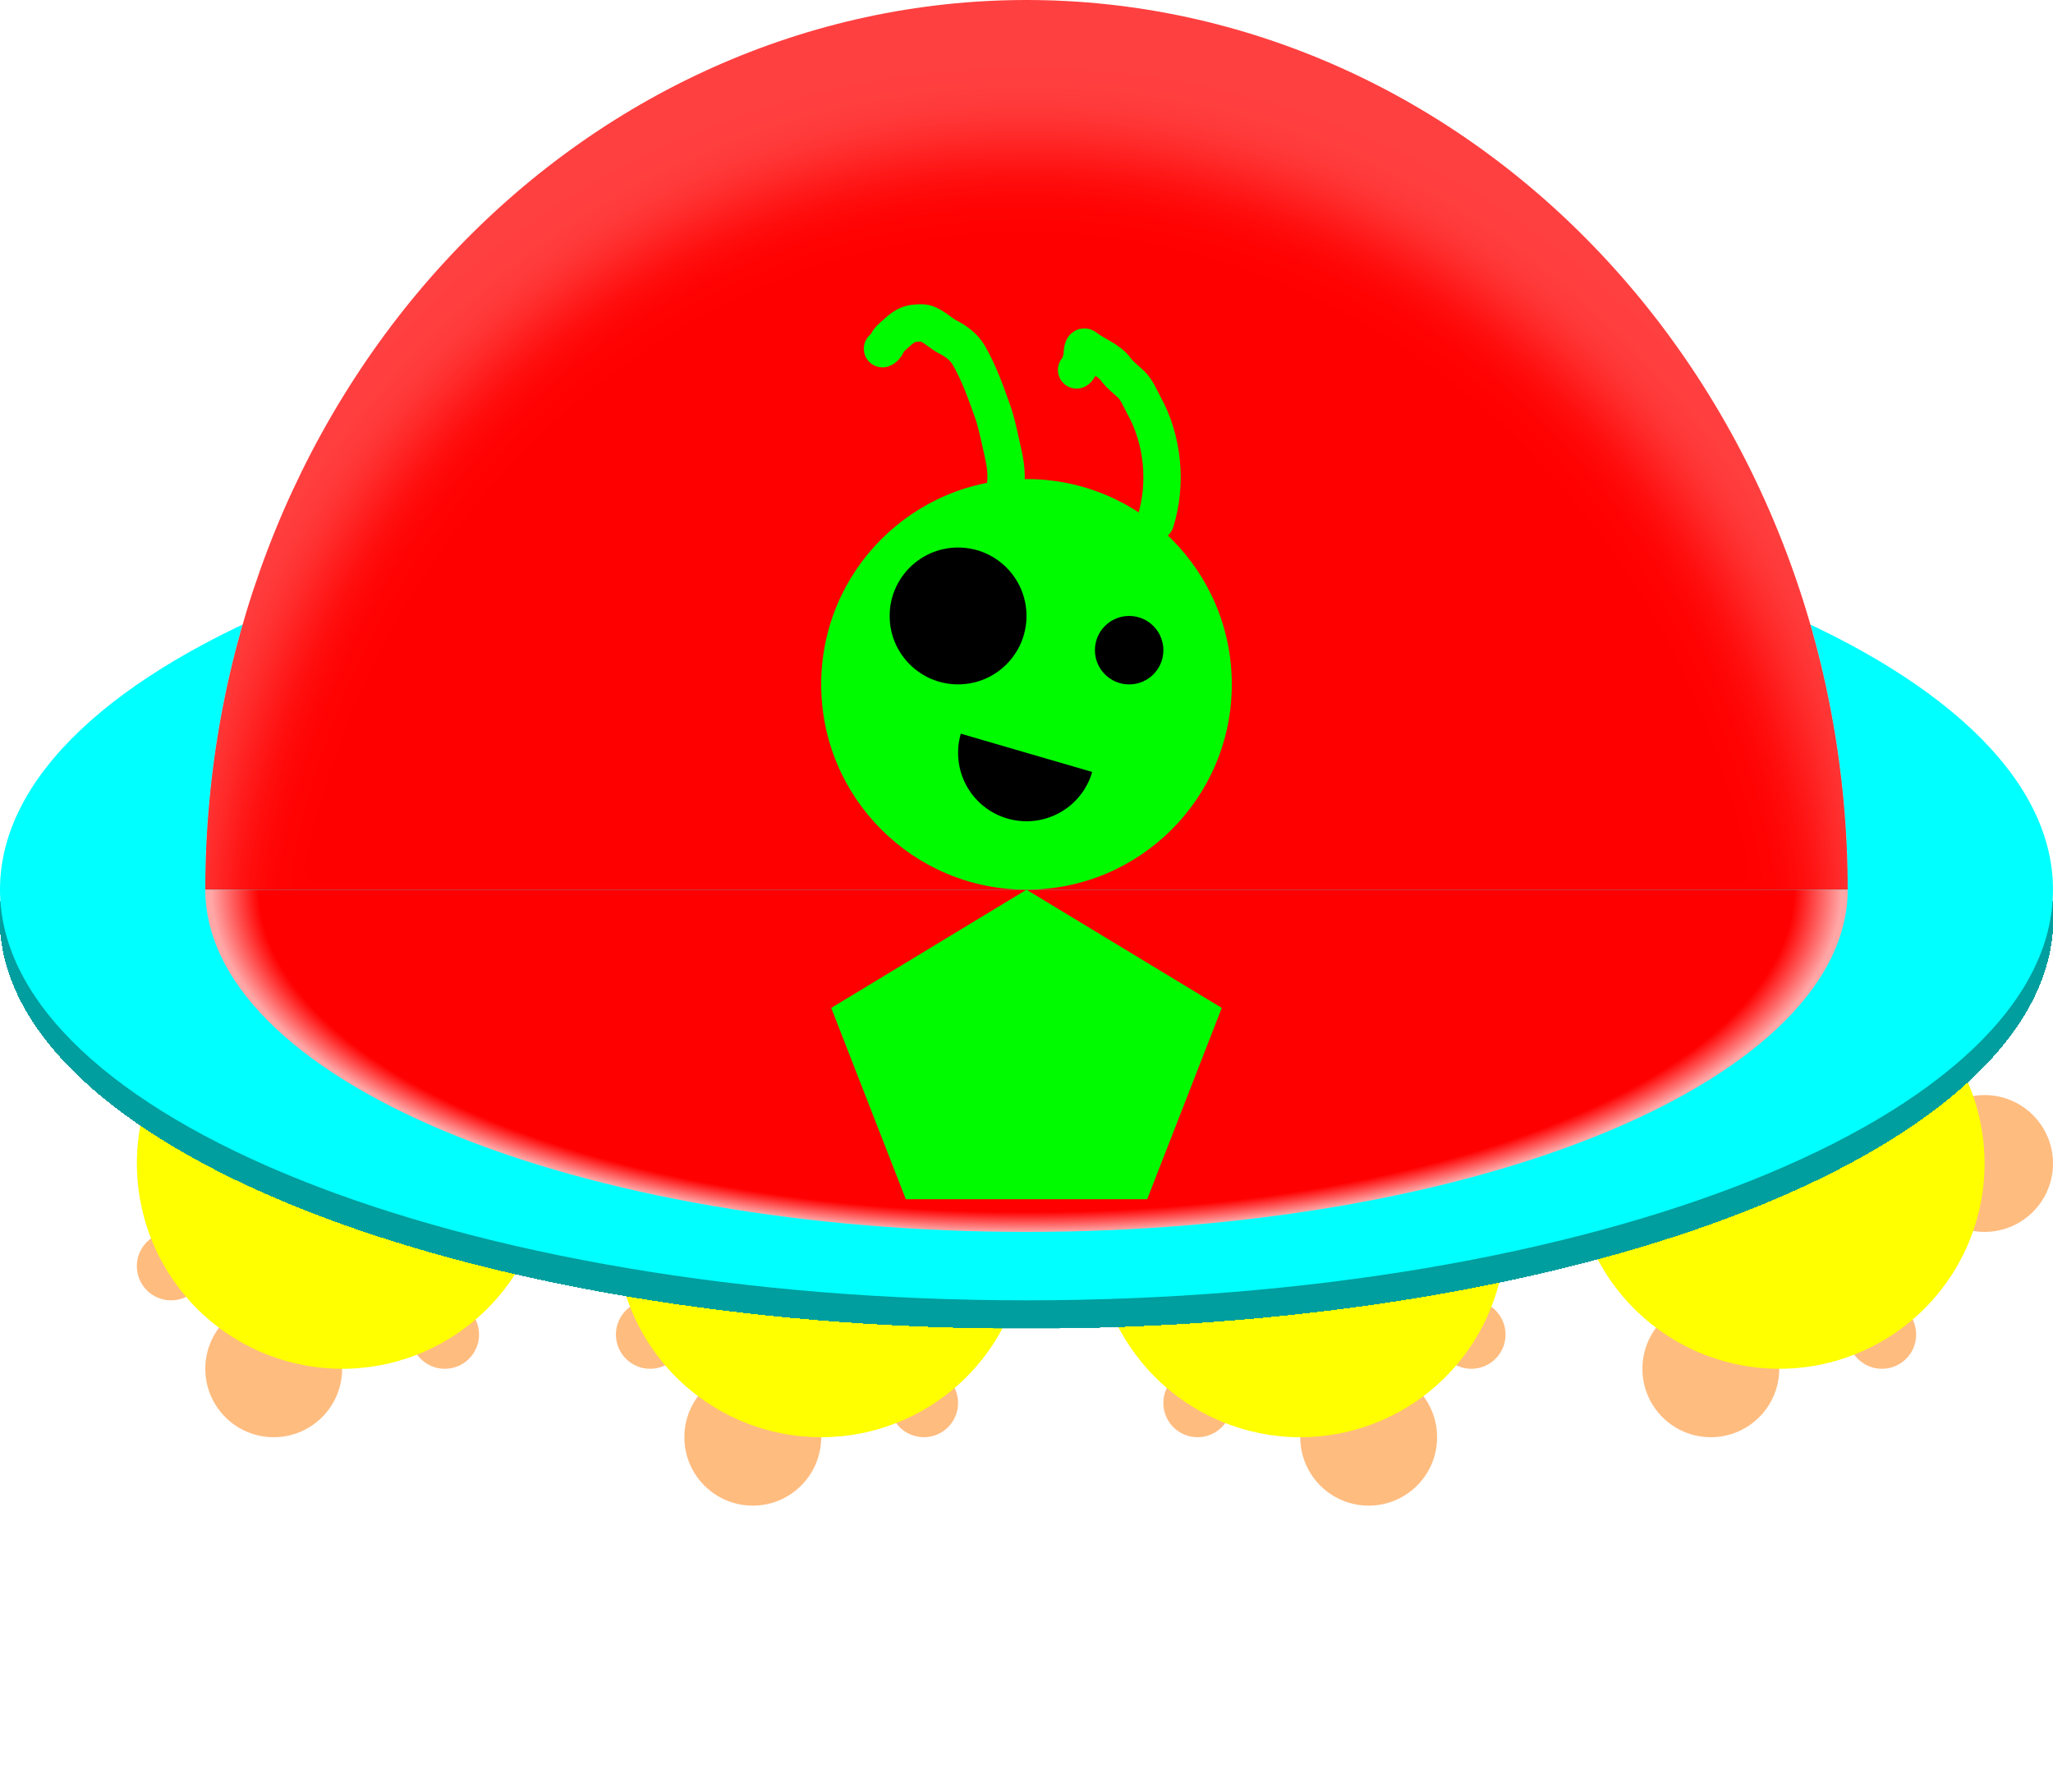
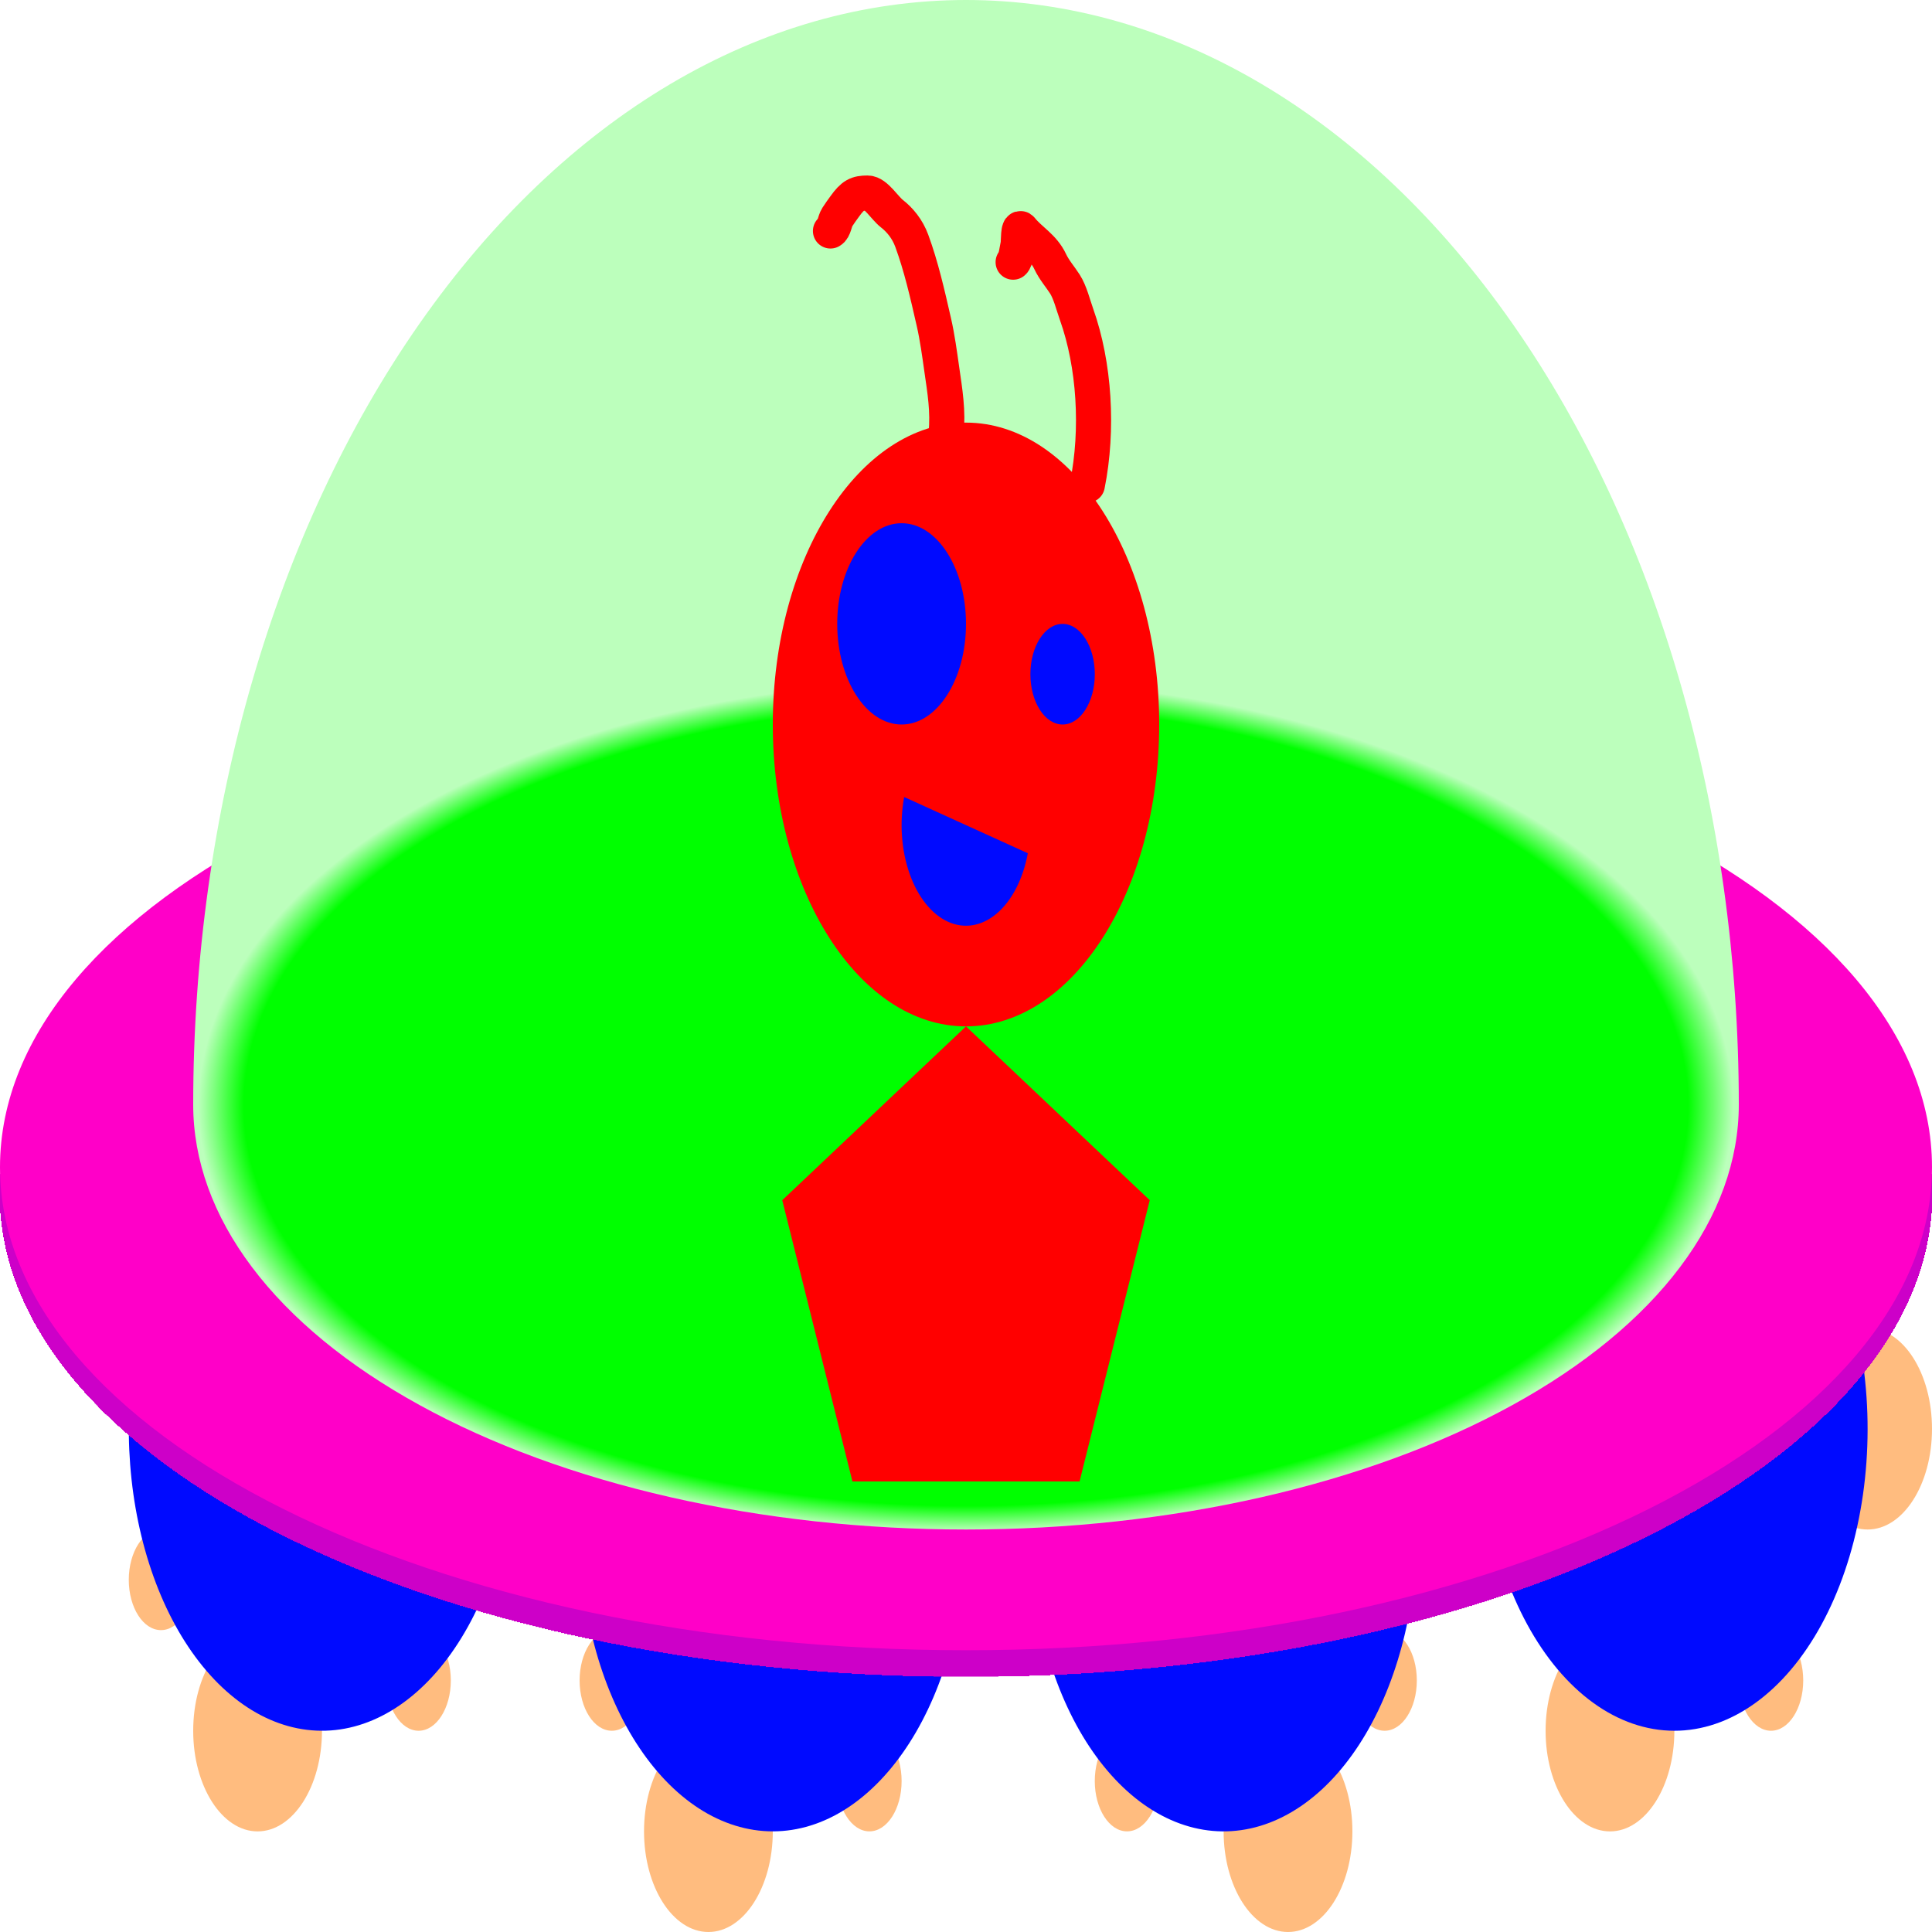
- <svg xmlns="http://www.w3.org/2000/svg" width="55" height="48" viewBox="0 0 55 48" fill="none">
-   <g id="Frame 2">
-     <g id="rocket2">
-       <circle id="Ellipse 12" cx="4.583" cy="33.917" r="0.917" fill="#FF7A00" fill-opacity="0.5" />
-       <circle id="Ellipse 18" cx="32.083" cy="37.583" r="0.917" fill="#FF7A00" fill-opacity="0.5" />
-       <circle id="Ellipse 20" cx="39.417" cy="35.75" r="0.917" fill="#FF7A00" fill-opacity="0.5" />
-       <circle id="Ellipse 21" cx="50.417" cy="35.75" r="0.917" fill="#FF7A00" fill-opacity="0.5" />
-       <circle id="Ellipse 23" cx="53.167" cy="31.167" r="1.833" fill="#FF7A00" fill-opacity="0.5" />
-       <circle id="Ellipse 17" cx="20.167" cy="38.5" r="1.833" fill="#FF7A00" fill-opacity="0.5" />
-       <circle id="Ellipse 19" cx="36.667" cy="38.5" r="1.833" fill="#FF7A00" fill-opacity="0.5" />
-       <circle id="Ellipse 22" cx="45.833" cy="36.667" r="1.833" fill="#FF7A00" fill-opacity="0.5" />
-       <circle id="Ellipse 16" cx="24.75" cy="37.583" r="0.917" fill="#FF7A00" fill-opacity="0.5" />
-       <circle id="Ellipse 15" cx="17.417" cy="35.75" r="0.917" fill="#FF7A00" fill-opacity="0.5" />
-       <circle id="Ellipse 14" cx="11.917" cy="35.75" r="0.917" fill="#FF7A00" fill-opacity="0.5" />
-       <circle id="Ellipse 13" cx="7.333" cy="36.667" r="1.833" fill="#FF7A00" fill-opacity="0.5" />
-     </g>
-     <g id="rocket1">
-       <path id="Ellipse 8" d="M4.043 29.167C3.78 29.84 3.653 30.558 3.668 31.28C3.683 32.002 3.84 32.714 4.13 33.376C4.42 34.037 4.837 34.635 5.358 35.135C5.88 35.635 6.494 36.028 7.167 36.29C7.84 36.553 8.558 36.68 9.28 36.666C10.002 36.651 10.714 36.494 11.376 36.204C12.037 35.913 12.635 35.496 13.135 34.975C13.635 34.454 14.028 33.839 14.29 33.166L9.167 31.167L4.043 29.167Z" fill="#FFFF00" />
-       <path id="Ellipse 10" d="M16.5 33C16.5 33.722 16.642 34.438 16.919 35.105C17.195 35.772 17.6 36.378 18.111 36.889C18.622 37.4 19.228 37.805 19.895 38.081C20.562 38.358 21.278 38.5 22 38.5C22.722 38.5 23.438 38.358 24.105 38.081C24.772 37.805 25.378 37.4 25.889 36.889C26.4 36.378 26.805 35.772 27.081 35.105C27.358 34.438 27.5 33.722 27.5 33H22L16.5 33Z" fill="#FFFF00" />
-       <path id="Ellipse 11" d="M29.387 33.77C29.489 34.485 29.73 35.173 30.097 35.795C30.464 36.417 30.95 36.961 31.527 37.395C32.104 37.83 32.761 38.146 33.461 38.326C34.16 38.506 34.888 38.547 35.603 38.446C36.319 38.345 37.007 38.104 37.629 37.737C38.251 37.37 38.794 36.883 39.229 36.306C39.663 35.729 39.979 35.072 40.159 34.373C40.34 33.673 40.38 32.945 40.279 32.23L34.833 33L29.387 33.77Z" fill="#FFFF00" />
-       <path id="Ellipse 9" d="M42.456 32.926C42.711 33.681 43.126 34.371 43.674 34.949C44.222 35.528 44.889 35.98 45.628 36.275C46.368 36.57 47.163 36.701 47.958 36.659C48.754 36.617 49.53 36.402 50.234 36.031C50.939 35.659 51.554 35.138 52.037 34.505C52.521 33.873 52.861 33.142 53.035 32.365C53.208 31.588 53.211 30.782 53.042 30.003C52.874 29.225 52.538 28.493 52.059 27.857L47.667 31.167L42.456 32.926Z" fill="#FFFF00" />
-     </g>
-     <g id="spaceship">
-       <g id="Ellipse 1" filter="url(#filter0_d)">
-         <ellipse cx="27.5" cy="23.833" rx="27.5" ry="11" fill="#00FFFF" />
-       </g>
-       <g id="Ellipse 2" filter="url(#filter1_i)">
-         <path d="M49.5 23.833C49.5 17.512 47.182 11.45 43.056 6.981C38.931 2.511 33.335 4.77222e-07 27.5 0C21.665 -4.77222e-07 16.07 2.511 11.944 6.981C7.818 11.45 5.5 17.512 5.5 23.833L27.5 23.833H49.5Z" fill="#FF0000" />
-       </g>
-       <path id="Ellipse 3" d="M49.5 23.833C49.5 25.037 48.931 26.229 47.825 27.341C46.72 28.453 45.099 29.464 43.056 30.315C41.014 31.166 38.588 31.842 35.919 32.302C33.25 32.763 30.389 33 27.5 33C24.611 33 21.75 32.763 19.081 32.302C16.412 31.842 13.986 31.166 11.944 30.315C9.901 29.464 8.28 28.453 7.175 27.341C6.069 26.229 5.5 25.037 5.5 23.833L27.5 23.833H49.5Z" fill="url(#paint0_radial)" />
-     </g>
-     <g id="alien">
-       <circle id="Ellipse 4" cx="27.5" cy="18.333" r="5.5" fill="#00FA00" />
-       <circle id="Ellipse 5" cx="30.25" cy="17.417" r="0.917" fill="black" />
-       <circle id="Ellipse 6" cx="25.667" cy="16.5" r="1.833" fill="black" />
-       <path id="Ellipse 7" d="M29.26 20.679C29.125 21.146 28.809 21.54 28.383 21.774C27.956 22.008 27.455 22.063 26.988 21.927C26.521 21.791 26.127 21.475 25.893 21.049C25.659 20.623 25.604 20.121 25.74 19.654L27.5 20.167L29.26 20.679Z" fill="black" />
-       <path id="Vector 1" d="M26.932 13.038C26.999 12.629 26.898 12.252 26.81 11.86C26.748 11.58 26.683 11.275 26.587 11.007C26.397 10.474 26.225 9.99 25.957 9.522C25.831 9.301 25.613 9.137 25.389 9.025C25.186 8.924 24.933 8.65 24.698 8.65C24.401 8.65 24.278 8.688 24.048 8.894C23.974 8.96 23.907 9.017 23.836 9.088C23.757 9.167 23.752 9.304 23.642 9.341" stroke="#00FA00" stroke-linecap="round" stroke-linejoin="round" />
-       <path id="Vector 2" d="M30.954 13.972C31.272 12.959 31.157 11.778 30.649 10.864C30.547 10.681 30.465 10.458 30.313 10.307C30.185 10.179 30.005 10.048 29.898 9.901C29.699 9.628 29.331 9.513 29.076 9.309C28.983 9.235 28.997 9.546 28.984 9.585C28.953 9.672 28.919 9.871 28.842 9.91" stroke="#00FA00" stroke-linecap="round" stroke-linejoin="round" />
-       <path id="Polygon 1" d="M27.5 23.833L32.731 27L30.733 32.125H24.267L22.269 27L27.5 23.833Z" fill="#00FA00" />
-     </g>
+ <svg xmlns="http://www.w3.org/2000/svg" width="55" height="55" viewBox="0 0 55 55" fill="none">
+   <ellipse cx="4.583" cy="44.974" rx="0.917" ry="1.432" fill="#FF7A00" fill-opacity="0.5" />
+   <ellipse cx="32.083" cy="50.703" rx="0.917" ry="1.432" fill="#FF7A00" fill-opacity="0.5" />
+   <ellipse cx="39.417" cy="47.839" rx="0.917" ry="1.432" fill="#FF7A00" fill-opacity="0.5" />
+   <ellipse cx="50.417" cy="47.839" rx="0.917" ry="1.432" fill="#FF7A00" fill-opacity="0.5" />
+   <ellipse cx="53.167" cy="40.677" rx="1.833" ry="2.865" fill="#FF7A00" fill-opacity="0.5" />
+   <ellipse cx="20.167" cy="52.135" rx="1.833" ry="2.865" fill="#FF7A00" fill-opacity="0.5" />
+   <ellipse cx="36.667" cy="52.135" rx="1.833" ry="2.865" fill="#FF7A00" fill-opacity="0.5" />
+   <ellipse cx="45.833" cy="49.271" rx="1.833" ry="2.865" fill="#FF7A00" fill-opacity="0.5" />
+   <ellipse cx="24.75" cy="50.703" rx="0.917" ry="1.432" fill="#FF7A00" fill-opacity="0.5" />
+   <ellipse cx="17.417" cy="47.839" rx="0.917" ry="1.432" fill="#FF7A00" fill-opacity="0.5" />
+   <ellipse cx="11.917" cy="47.839" rx="0.917" ry="1.432" fill="#FF7A00" fill-opacity="0.5" />
+   <ellipse cx="7.333" cy="49.271" rx="1.833" ry="2.865" fill="#FF7A00" fill-opacity="0.5" />
+   <path d="M4.043 37.552C3.78 38.604 3.653 39.726 3.668 40.854C3.683 41.982 3.84 43.095 4.13 44.128C4.42 45.162 4.837 46.096 5.358 46.877C5.88 47.659 6.494 48.272 7.167 48.683C7.84 49.093 8.558 49.292 9.28 49.269C10.002 49.246 10.714 49.001 11.376 48.547C12.037 48.094 12.635 47.442 13.135 46.627C13.635 45.813 14.028 44.853 14.29 43.802L9.167 40.677L4.043 37.552Z" fill="#000AFF" />
+   <path d="M16.5 43.542C16.5 44.67 16.642 45.788 16.919 46.83C17.195 47.873 17.6 48.82 18.111 49.618C18.622 50.416 19.228 51.049 19.895 51.481C20.562 51.913 21.278 52.135 22 52.135C22.722 52.135 23.438 51.913 24.105 51.481C24.772 51.049 25.378 50.416 25.889 49.618C26.4 48.82 26.805 47.873 27.081 46.83C27.358 45.788 27.5 44.67 27.5 43.542H22L16.5 43.542Z" fill="#000AFF" />
+   <path d="M29.387 44.745C29.489 45.862 29.73 46.938 30.097 47.91C30.464 48.882 30.95 49.731 31.527 50.409C32.104 51.088 32.761 51.582 33.461 51.864C34.16 52.145 34.888 52.209 35.603 52.051C36.319 51.893 37.007 51.516 37.629 50.943C38.251 50.369 38.794 49.61 39.229 48.708C39.663 47.806 39.979 46.779 40.159 45.686C40.34 44.593 40.38 43.456 40.279 42.338L34.833 43.542L29.387 44.745Z" fill="#000AFF" />
+   <path d="M42.456 43.427C42.711 44.606 43.126 45.684 43.674 46.587C44.222 47.491 44.889 48.198 45.628 48.659C46.368 49.12 47.163 49.325 47.958 49.259C48.754 49.193 49.53 48.858 50.234 48.277C50.939 47.696 51.554 46.883 52.037 45.894C52.521 44.905 52.861 43.764 53.035 42.549C53.208 41.335 53.211 40.076 53.042 38.86C52.874 37.643 52.538 36.499 52.059 35.505L47.667 40.677L42.456 43.427Z" fill="#000AFF" />
+   <g filter="url(#filter0_d)">
+     <ellipse cx="27.5" cy="33.229" rx="27.5" ry="13.75" fill="#FF00C8" />
  </g>
+   <path fill-rule="evenodd" clip-rule="evenodd" d="M43.056 9.211C47.182 15.108 49.5 23.107 49.5 31.447C49.5 33.035 48.931 34.608 47.825 36.075C46.72 37.543 45.099 38.876 43.056 39.999C41.014 41.122 38.588 42.013 35.919 42.621C33.25 43.229 30.389 43.542 27.5 43.542C24.611 43.542 21.75 43.229 19.081 42.621C16.412 42.013 13.986 41.122 11.944 39.999C9.901 38.876 8.28 37.543 7.175 36.075C6.069 34.608 5.5 33.035 5.5 31.447C5.5 23.107 7.818 15.108 11.944 9.211C16.07 3.313 21.665 0 27.5 0C33.335 0 38.931 3.313 43.056 9.211Z" fill="url(#paint0_radial)" />
+   <ellipse cx="27.5" cy="20.625" rx="5.5" ry="8.594" fill="#FF0000" />
+   <ellipse cx="30.25" cy="19.193" rx="0.917" ry="1.432" fill="#000AFF" />
+   <ellipse cx="25.667" cy="17.76" rx="1.833" ry="2.865" fill="#000AFF" />
+   <path d="M29.26 24.29C29.125 25.019 28.809 25.635 28.383 26C27.956 26.366 27.455 26.452 26.988 26.24C26.521 26.028 26.127 25.535 25.893 24.869C25.659 24.203 25.604 23.419 25.74 22.689L27.5 23.49L29.26 24.29Z" fill="#000AFF" />
+   <path d="M26.932 12.351C26.999 11.711 26.898 11.123 26.81 10.51C26.748 10.072 26.683 9.596 26.587 9.177C26.397 8.344 26.225 7.589 25.957 6.857C25.831 6.512 25.613 6.256 25.389 6.081C25.186 5.923 24.933 5.496 24.698 5.496C24.401 5.496 24.278 5.555 24.048 5.876C23.974 5.979 23.907 6.068 23.836 6.18C23.757 6.303 23.752 6.517 23.642 6.575" stroke="#FF0000" stroke-linecap="round" stroke-linejoin="round" />
+   <path d="M30.954 13.811C31.272 12.228 31.157 10.382 30.649 8.955C30.547 8.668 30.465 8.32 30.313 8.084C30.185 7.884 30.005 7.679 29.898 7.449C29.699 7.024 29.331 6.843 29.076 6.525C28.983 6.408 28.997 6.895 28.984 6.955C28.953 7.091 28.919 7.403 28.842 7.463" stroke="#FF0000" stroke-linecap="round" stroke-linejoin="round" />
+   <path d="M27.5 29.219L32.731 34.167L30.733 42.174H24.267L22.269 34.167L27.5 29.219Z" fill="#FF0000" />
  <defs>
-     <filter id="filter0_d" x="0" y="12.833" width="55" height="22.75" filterUnits="userSpaceOnUse" color-interpolation-filters="sRGB">
+     <filter id="filter0_d" x="0" y="19.479" width="55" height="28.25" filterUnits="userSpaceOnUse" color-interpolation-filters="sRGB">
      <feFlood flood-opacity="0" result="BackgroundImageFix" />
      <feColorMatrix in="SourceAlpha" type="matrix" values="0 0 0 0 0 0 0 0 0 0 0 0 0 0 0 0 0 0 127 0" />
      <feOffset dy="0.75" />
-       <feColorMatrix type="matrix" values="0 0 0 0 0 0 0 0 0 0.621 0 0 0 0 0.621 0 0 0 1 0" />
+       <feColorMatrix type="matrix" values="0 0 0 0 0.804 0 0 0 0 0 0 0 0 0 0.784 0 0 0 1 0" />
      <feBlend mode="normal" in2="BackgroundImageFix" result="effect1_dropShadow" />
      <feBlend mode="normal" in="SourceGraphic" in2="effect1_dropShadow" result="shape" />
    </filter>
-     <filter id="filter1_i" x="5.5" y="0" width="44" height="25.833" filterUnits="userSpaceOnUse" color-interpolation-filters="sRGB">
-       <feFlood flood-opacity="0" result="BackgroundImageFix" />
-       <feBlend mode="normal" in="SourceGraphic" in2="BackgroundImageFix" result="shape" />
-       <feColorMatrix in="SourceAlpha" type="matrix" values="0 0 0 0 0 0 0 0 0 0 0 0 0 0 0 0 0 0 127 0" result="hardAlpha" />
-       <feOffset dy="4" />
-       <feGaussianBlur stdDeviation="1" />
-       <feComposite in2="hardAlpha" operator="arithmetic" k2="-1" k3="1" />
-       <feColorMatrix type="matrix" values="0 0 0 0 1 0 0 0 0 1 0 0 0 0 1 0 0 0 0.25 0" />
-       <feBlend mode="normal" in2="shape" result="effect1_innerShadow" />
-     </filter>
-     <radialGradient id="paint0_radial" cx="0" cy="0" r="1" gradientUnits="userSpaceOnUse" gradientTransform="translate(27.5 23.8333) rotate(90) scale(9.16667 22)">
-       <stop offset="0.941" stop-color="#FF0000" />
-       <stop offset="1" stop-color="#FFA7A7" />
+     <radialGradient id="paint0_radial" cx="0" cy="0" r="1" gradientUnits="userSpaceOnUse" gradientTransform="translate(27.5 31.4468) rotate(90) scale(12.0949 22)">
+       <stop offset="0.941" stop-color="#00FF00" />
+       <stop offset="1" stop-color="#BCFFBC" />
    </radialGradient>
  </defs>
</svg>
